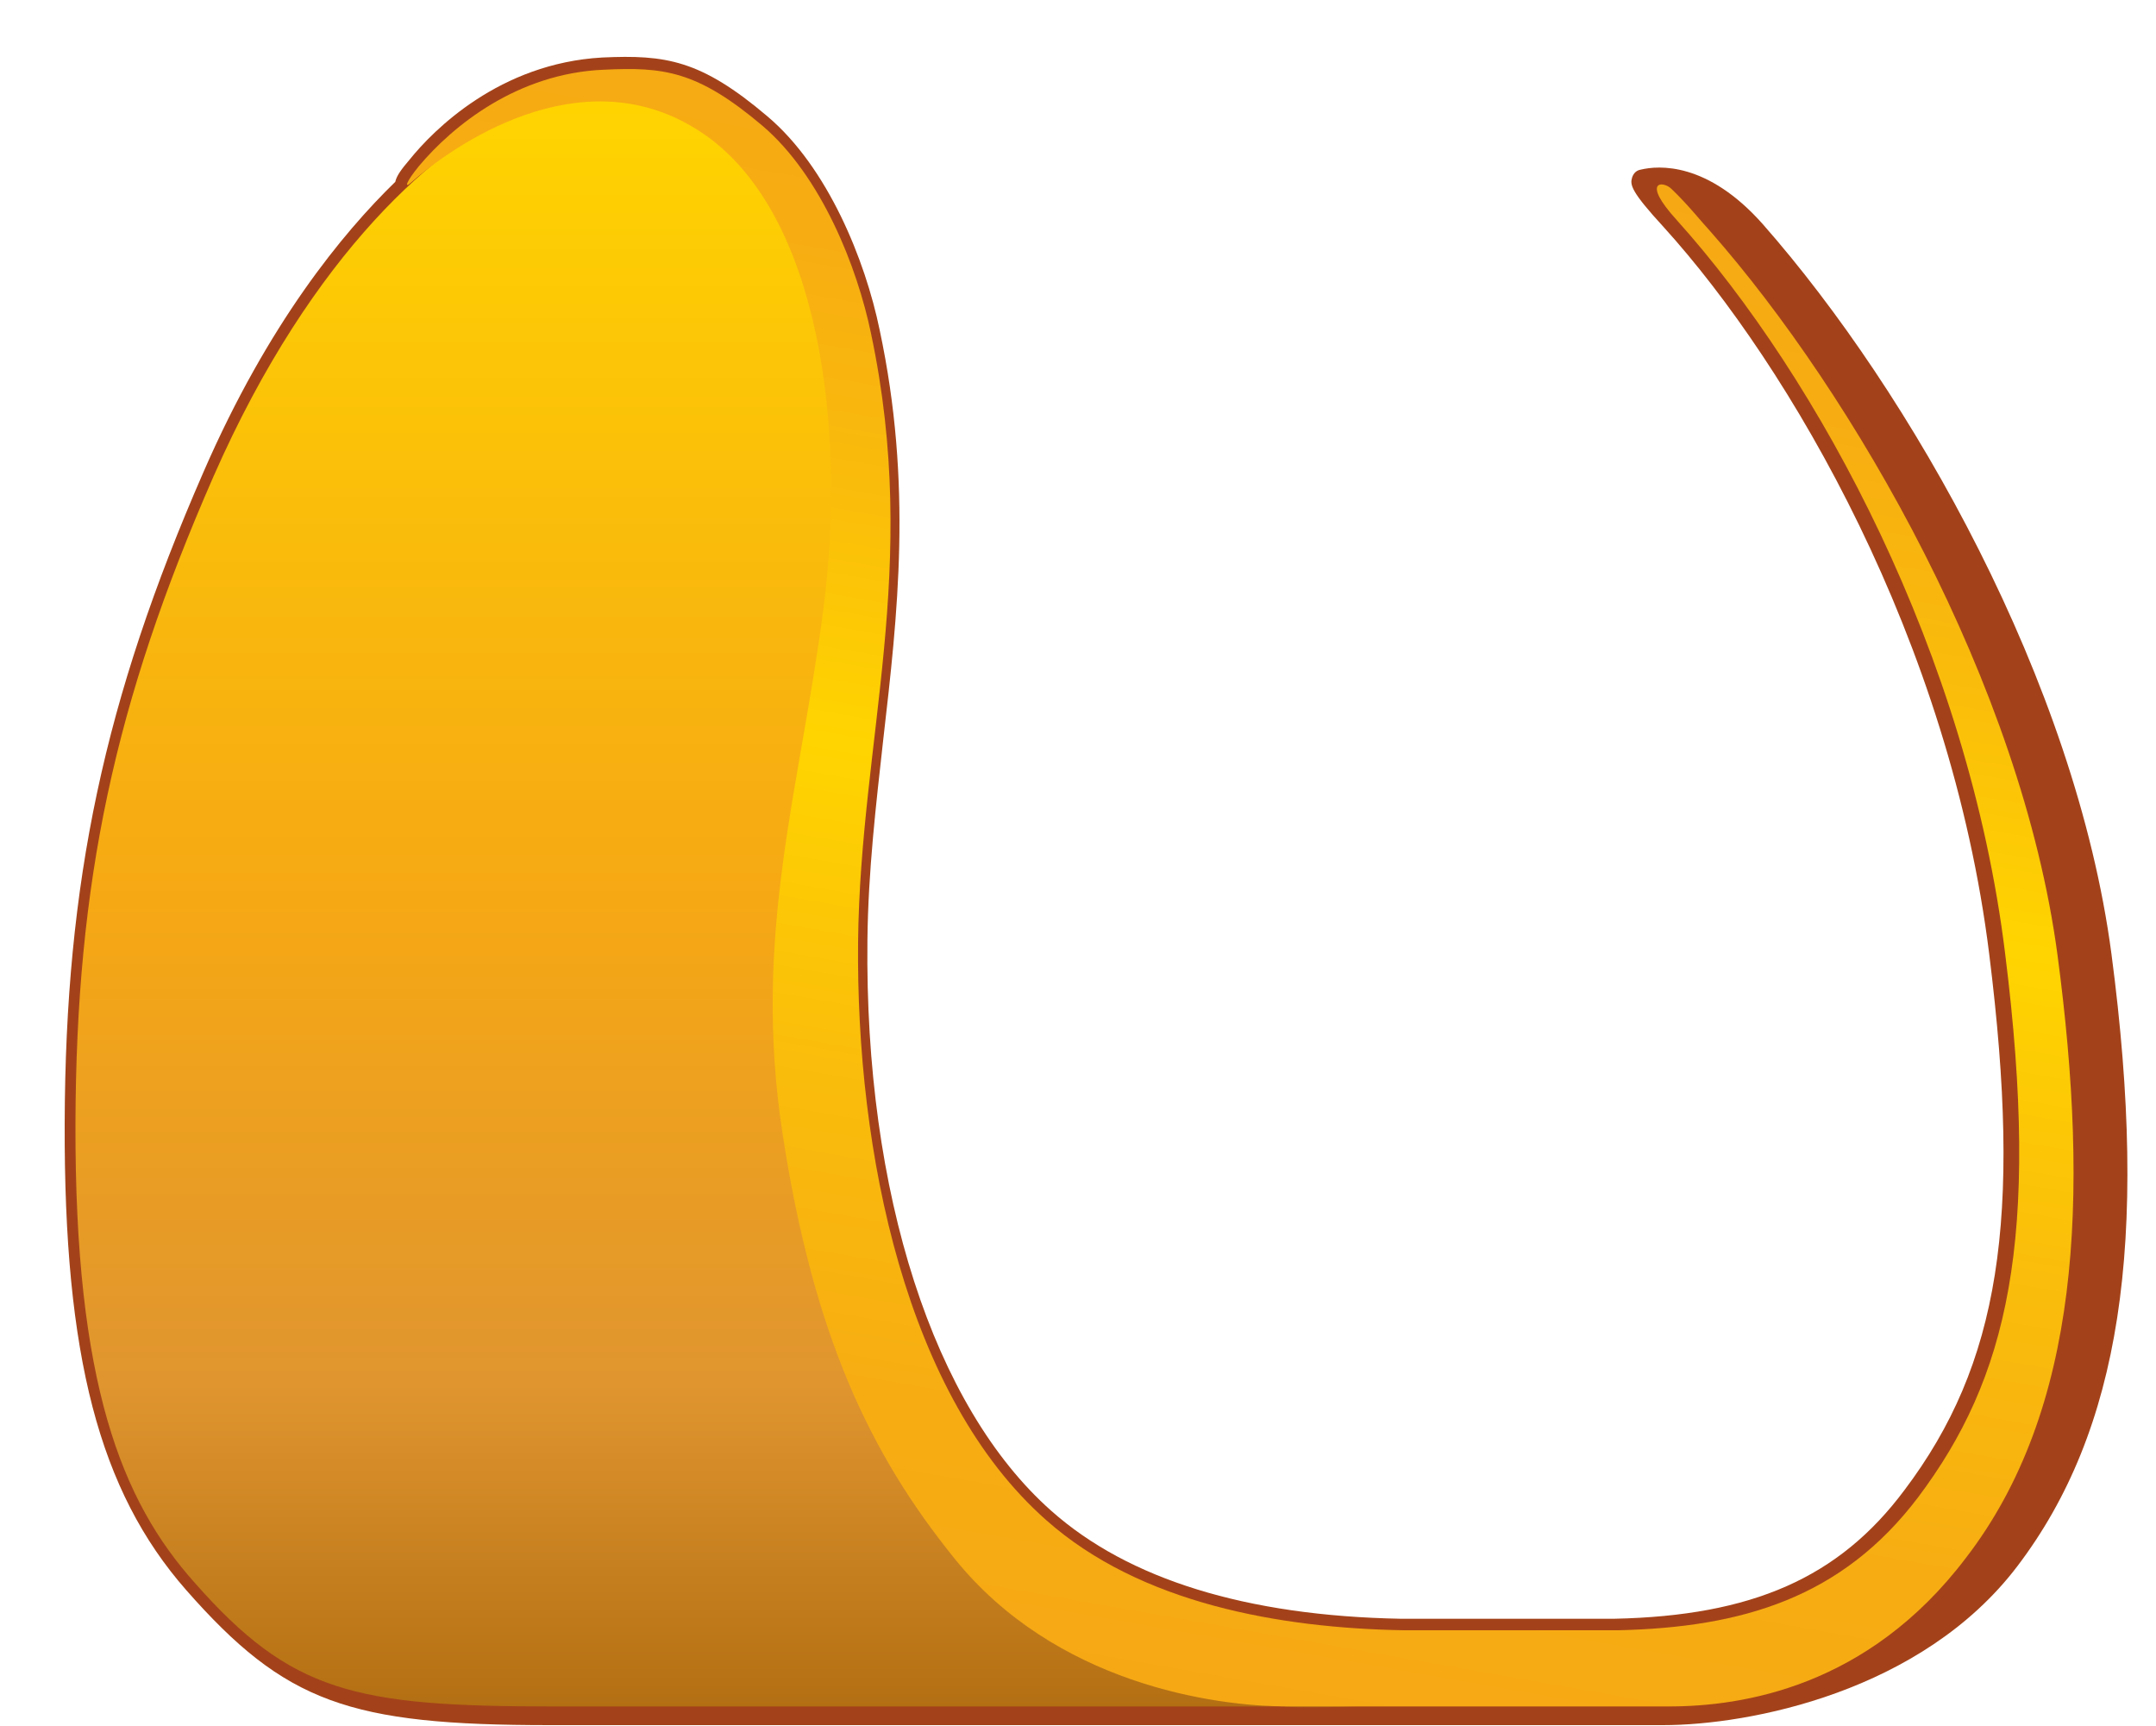
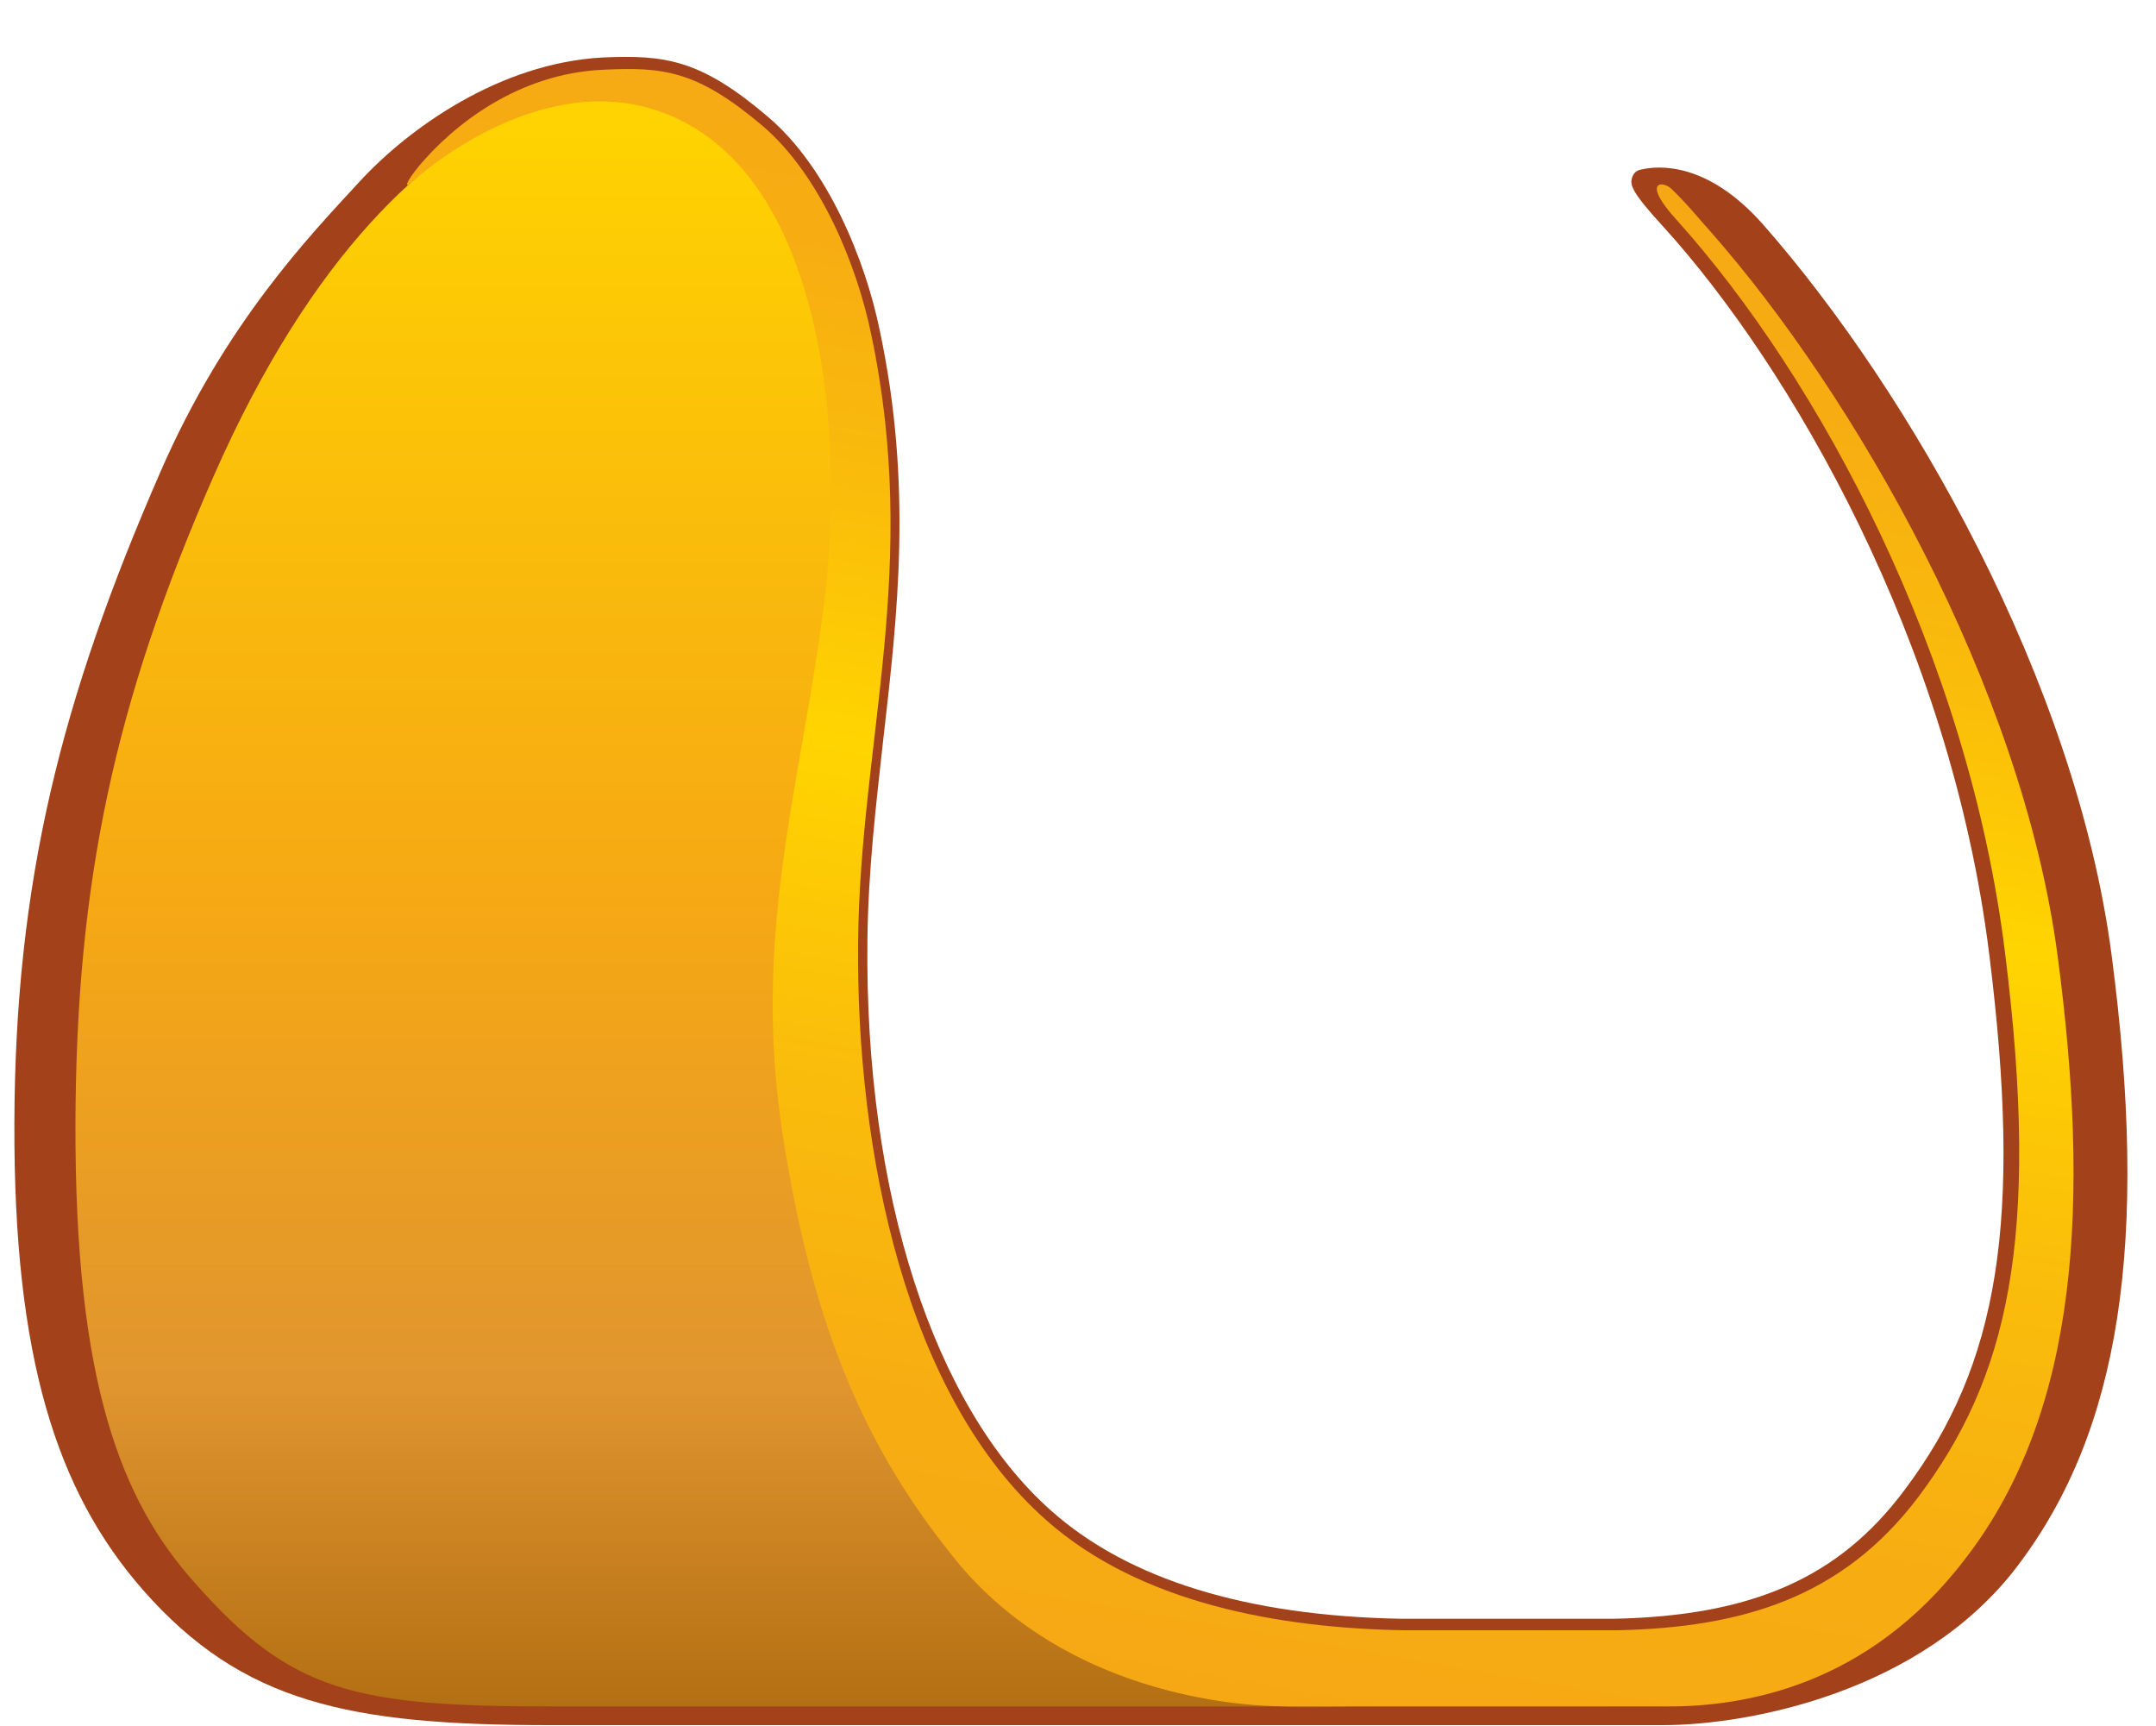
<svg xmlns="http://www.w3.org/2000/svg" version="1.1" id="Layer_1" x="0px" y="0px" viewBox="0 0 300 240" style="enable-background:new 0 0 300 240;" xml:space="preserve">
  <style type="text/css">
	.st0{fill:#A3421A;}
	.st1{fill:url(#SVGID_1_);}
- 	.st2{fill:url(#SVGID_00000054979879646834901100000015818348661595448733_);}
+ 	.st2{fill:url(#SVGID_00000119832952966755446940000018099909831434228395_);}
</style>
-   <path class="st0" d="M293.8,132.7c-5-37.8-28-78.2-48.5-101.5c-7.7-8.7-14.5-8.2-17-7.6c-0.6,0.1-1,0.5-1.2,1.1  c-0.3,1-0.2,1.9,4.4,6.9c17.5,19.3,39.9,57.5,45.3,101.2c4.6,36.9,1.4,57-11.8,74.5c-9.1,12.2-21.2,17.5-40.4,17.9  c-10.2,0-29.4,0-29.7,0c-21.5-0.4-37.9-5.5-48.6-15c-16.4-14.5-26-44.2-25.6-79.4c0.1-9.6,1.2-18.9,2.2-27.9c2-17.4,4.1-35.4-0.5-57  c-2-9.7-7.2-22.6-15.6-29.7c-9.3-7.9-14.2-8.6-23-8.2C69.5,8.8,60.3,18.1,57,22.2c-1.1,1.3-1.8,2.2-2,3.1  C47.7,32.4,37.3,45,28.3,65.7C14.5,97.3,9.1,122.7,9,156.3c-0.1,32.4,4.8,51.1,16.9,64.9C39.7,236.9,48.6,240,76.5,240h154.9  c12,0,36-4.6,49.3-22.1C295,199.1,299.1,172.9,293.8,132.7z" />
-   <linearGradient id="SVGID_1_" gradientUnits="userSpaceOnUse" x1="99.699" y1="1077.5" x2="99.699" y2="853.058" gradientTransform="matrix(1 0 0 1 0 -840)">
+   <path class="st0" d="M293.8,132.7c-5-37.8-28-78.2-48.5-101.5c-7.7-8.7-14.5-8.2-17-7.6c-0.6,0.1-1,0.5-1.2,1.1  c-0.3,1-0.2,1.9,4.4,6.9c17.5,19.3,39.9,57.5,45.3,101.2c4.6,36.9,1.4,57-11.8,74.5c-9.1,12.2-21.2,17.5-40.4,17.9  c-10.2,0-29.4,0-29.7,0c-21.5-0.4-37.9-5.5-48.6-15c-16.4-14.5-26-44.2-25.6-79.4c0.1-9.6,1.2-18.9,2.2-27.9c2-17.4,4.1-35.4-0.5-57  c-2-9.7-7.2-22.6-15.6-29.7c-9.3-7.9-14.2-8.6-23-8.2C69.5,8.8,56.9,17.8,50,25.3S31.3,45,22.3,65.7C8.5,97.3,2.1,122.7,2,156.3  c-0.1,32.4,5.8,51.1,17.9,64.9C33.7,236.9,48.6,240,76.5,240h154.9c12,0,36-4.6,49.3-22.1C295,199.1,299.1,172.9,293.8,132.7z" />
+   <linearGradient id="SVGID_1_" gradientUnits="userSpaceOnUse" x1="99.699" y1="-835.5" x2="99.699" y2="-611.058" gradientTransform="matrix(1 0 0 -1 0 -598)">
    <stop offset="0" style="stop-color:#B36F13" />
    <stop offset="0.2" style="stop-color:#E0952F" />
    <stop offset="0.5" style="stop-color:#F6A814" />
    <stop offset="1" style="stop-color:#FFD400" />
  </linearGradient>
-   <path class="st1" d="M181.3,237.5c-10.3,0-32.4-3-46.4-20.6c-11.8-14.7-19.6-31-23.9-59s2.6-48.3,5.7-73.3S116,30.2,100.4,19  c-12.6-9-23.7-5.4-26.8-4.3c-0.4,0.2-0.8,0.3-1.2,0.5c-11.1,4.6-28.9,19.7-42.7,51.1c-13.8,31.5-19.1,56.5-19.2,90  c-0.1,36.2,6.4,52.5,16.6,63.9c13.4,15.2,22.2,17.2,49.7,17.2c18.6,0,76.4,0,112.1,0l0,0C185.9,237.5,183.3,237.5,181.3,237.5z" />
-   <linearGradient id="SVGID_00000018944918069297296020000000412380727602866327_" gradientUnits="userSpaceOnUse" x1="149.181" y1="1073.051" x2="187.117" y2="857.903" gradientTransform="matrix(1 0 0 1 0 -840)">
+   <path class="st1" d="M181.3,237.5c-10.3,0-32.4-3-46.4-20.6c-11.8-14.7-19.6-31-23.9-59s2.6-48.3,5.7-73.3S116,30.2,100.4,19  c-12.6-9-23.7-5.4-26.8-4.3c-0.4,0.2-0.8,0.3-1.2,0.5C59.6,21,43.5,34.9,29.7,66.3c-13.8,31.5-19.1,56.5-19.2,90  c-0.1,36.2,6.4,52.5,16.6,63.9c13.4,15.2,22.2,17.2,49.7,17.2c18.6,0,76.4,0,112.1,0l0,0C185.9,237.5,183.3,237.5,181.3,237.5z" />
+   <linearGradient id="SVGID_00000095333118467417301580000012318095145127680673_" gradientUnits="userSpaceOnUse" x1="149.181" y1="-831.051" x2="187.124" y2="-615.866" gradientTransform="matrix(1 0 0 -1 0 -598)">
    <stop offset="0" style="stop-color:#F6A814" />
    <stop offset="0.158" style="stop-color:#F7AD12" />
    <stop offset="0.356" style="stop-color:#FABD0B" />
    <stop offset="0.558" style="stop-color:#FFD400" />
    <stop offset="0.561" style="stop-color:#FFD400" />
    <stop offset="0.722" style="stop-color:#FABC0B" />
    <stop offset="0.872" style="stop-color:#F7AD12" />
    <stop offset="0.997" style="stop-color:#F6A814" />
  </linearGradient>
-   <path style="fill:url(#SVGID_00000018944918069297296020000000412380727602866327_);" d="M286.3,132.9c-5-37.6-28.4-78.1-48.3-100.7  c-1.3-1.4-3.1-3.7-5.4-5.9c-1.2-1.2-4.3-1.2,0.7,4.3c19.8,22,40.6,60.6,45.7,102c5,40,0.3,59.2-12.1,75.7  c-10.6,14-24.5,18.1-41.7,18.5c0,0-29.8,0-29.9,0c-17.2-0.3-36.6-3.7-49.7-15.3c-19.5-17.2-26.5-51.1-26.2-80.5  c0.3-28.2,8.7-52,1.8-84.6c-1.9-9.2-6.9-21.9-15.1-28.9C97,9.8,92.3,9.3,84,9.7c-12,0.5-21,7.8-25.7,13.4c-1.8,2.2-2.1,3.2-1.1,2.3  c7.3-6.4,25.2-17.8,41.1-6.5c15.7,11.2,19.5,40.6,16.3,65.6s-10,45.4-5.7,73.3s12.1,44.4,23.9,59c14,17.4,36.1,20.6,46.4,20.6  c8,0,34.6,0,36.9,0c3.7,0,9.7,0,16.1,0c10.3,0,27.7-2.7,41.3-20.6C289.4,196.2,290.8,166.8,286.3,132.9z" />
+   <path style="fill:url(#SVGID_00000095333118467417301580000012318095145127680673_);" d="M286.3,132.9c-5-37.6-28.4-78.1-48.3-100.7  c-1.3-1.4-3.1-3.7-5.4-5.9c-1.2-1.2-4.3-1.2,0.7,4.3c19.8,22,40.6,60.6,45.7,102c5,40,0.3,59.2-12.1,75.7  c-10.6,14-24.5,18.1-41.7,18.5c0,0-29.8,0-29.9,0c-17.2-0.3-36.6-3.7-49.7-15.3c-19.5-17.2-26.5-51.1-26.2-80.5  c0.3-28.2,8.7-52,1.8-84.6c-1.9-9.2-6.9-21.9-15.1-28.9C97,9.8,92.3,9.3,84,9.7c-12,0.5-21,7.8-25.7,13.4c-1.8,2.2-2.1,3.2-1.1,2.3  c7.3-6.4,25.2-17.8,41.1-6.5c15.7,11.2,19.5,40.6,16.3,65.6s-10,45.4-5.7,73.3s12.1,44.4,23.9,59c14,17.4,36.1,20.6,46.4,20.6  c8,0,34.6,0,36.9,0c3.7,0,9.7,0,16.1,0c10.3,0,27.7-2.7,41.3-20.6C289.4,196.2,290.8,166.8,286.3,132.9z" />
</svg>
